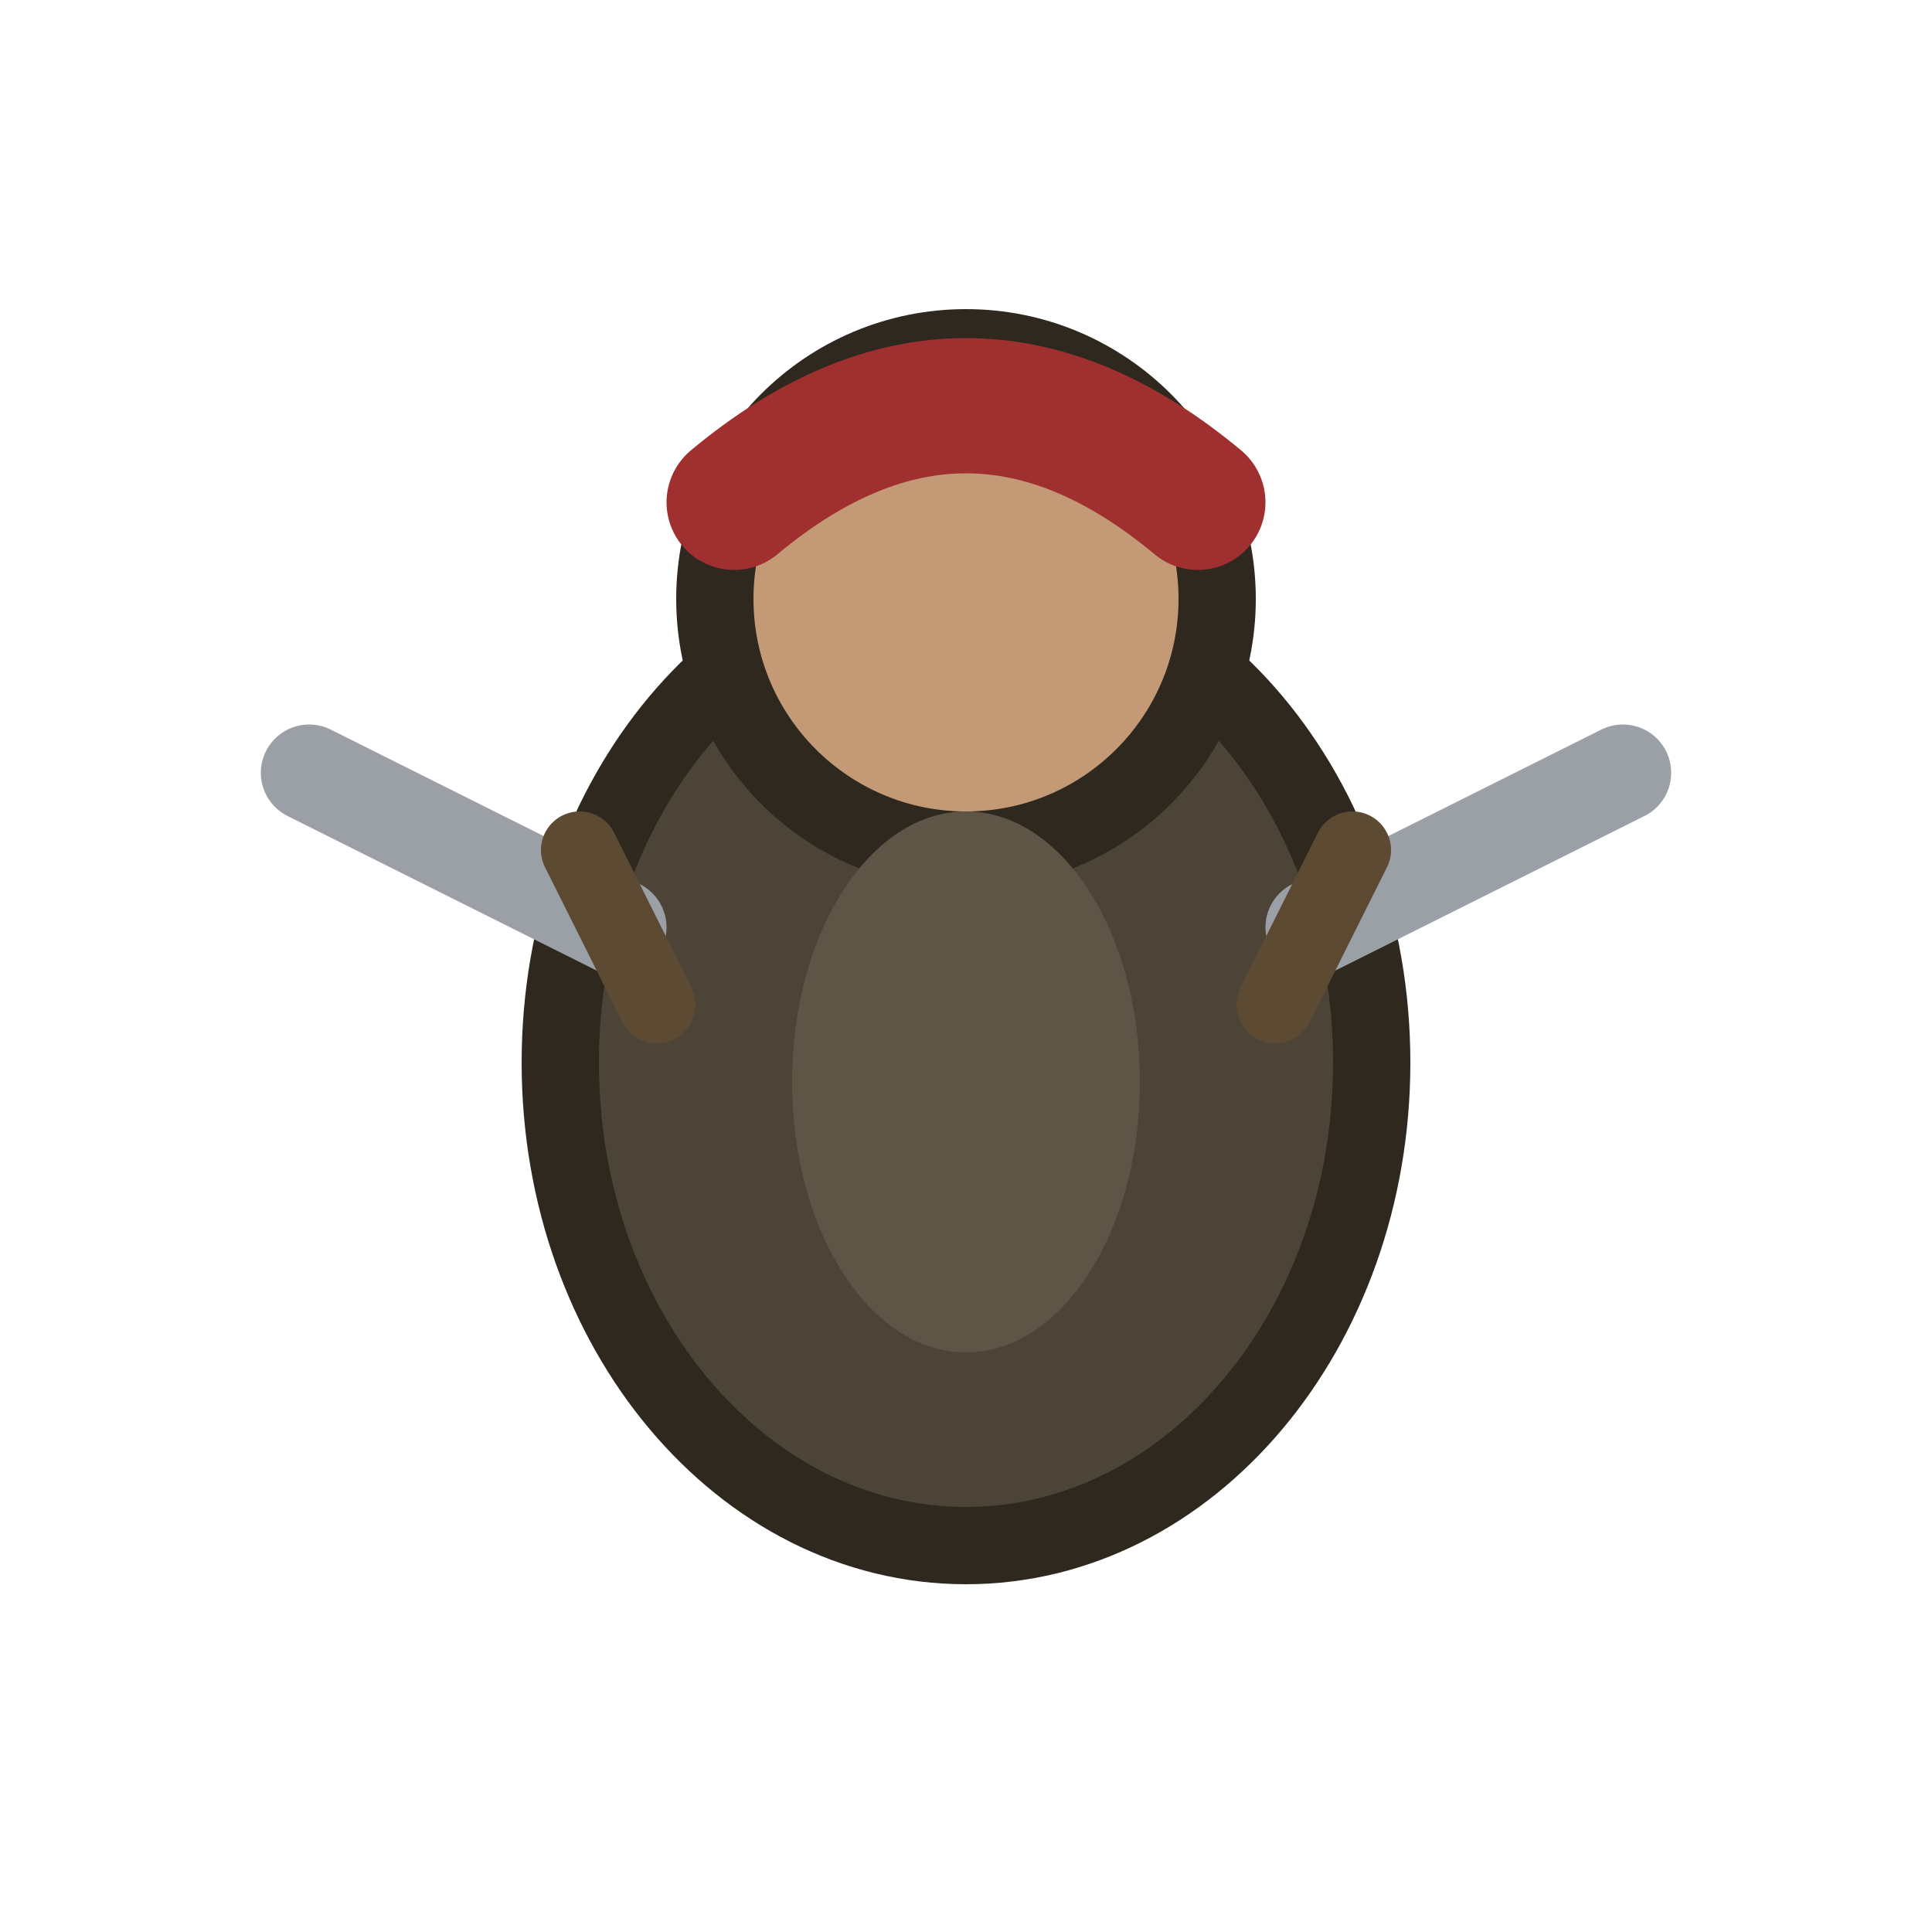
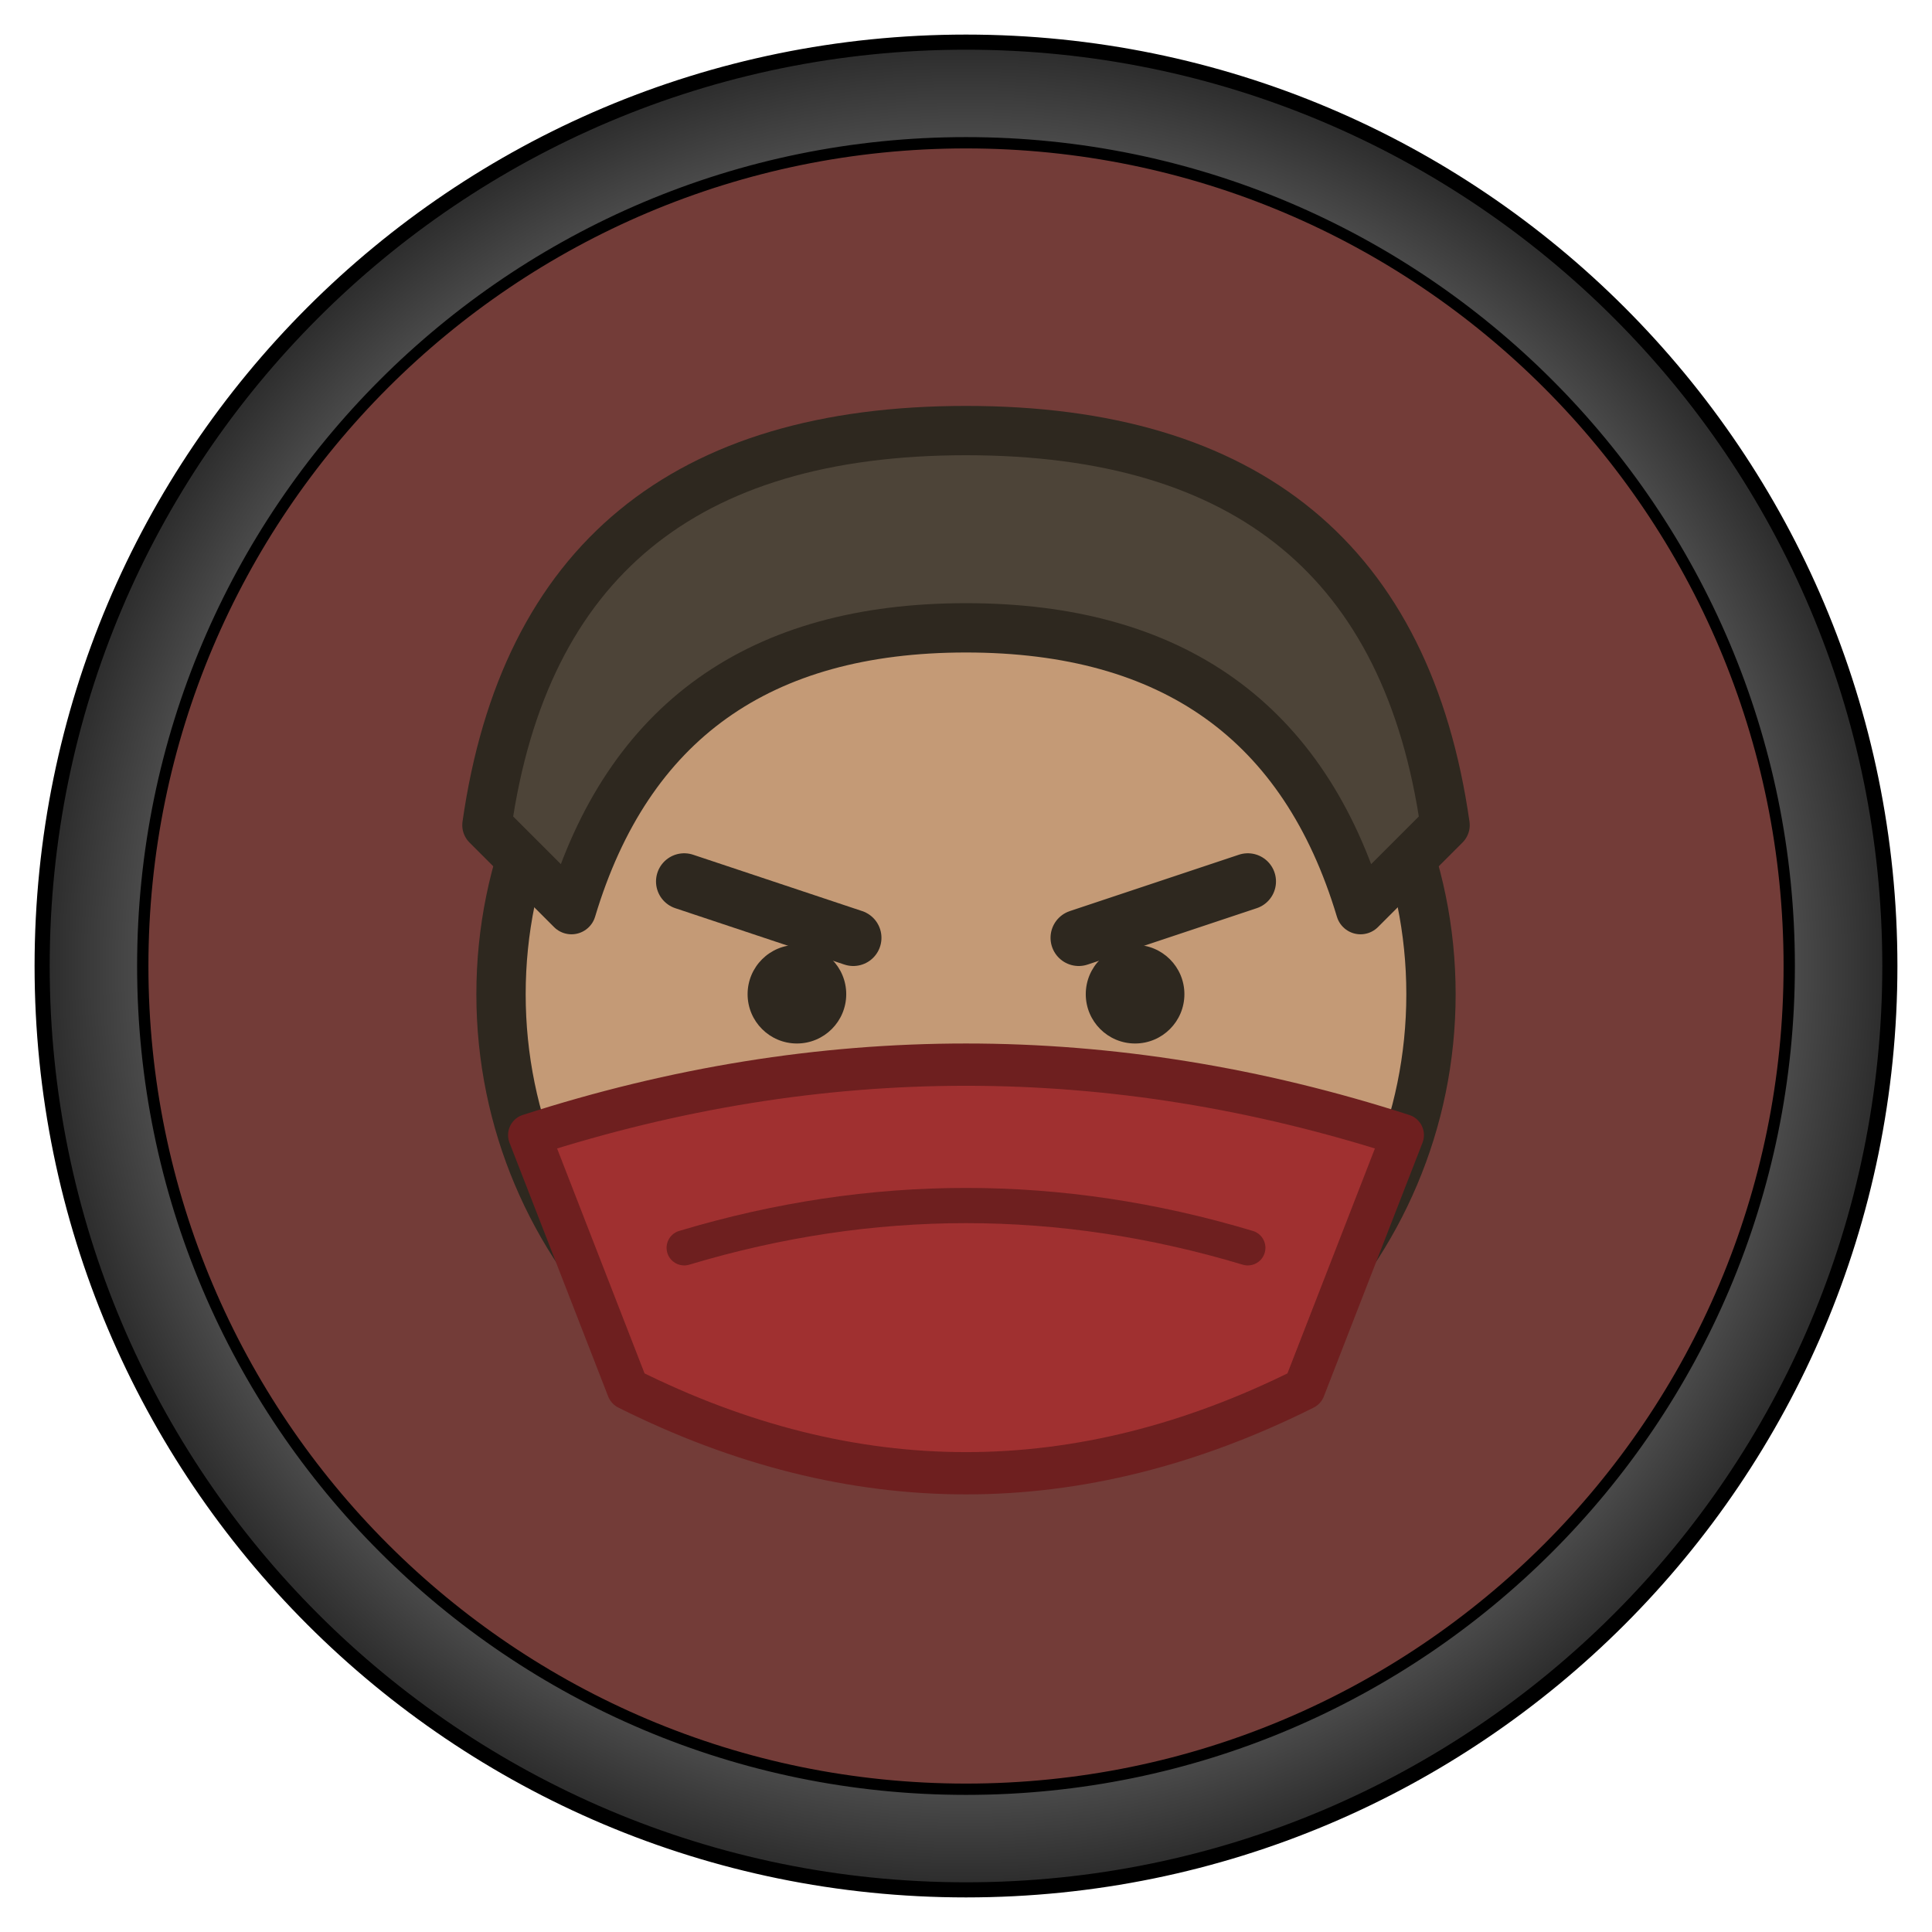
- <svg xmlns="http://www.w3.org/2000/svg" width="100%" height="100%" viewBox="0 0 100 100">
-   <ellipse cx="50" cy="55" rx="21" ry="25" fill="#4d4438" stroke="#2e281f" stroke-width="4" />
-   <circle cx="50" cy="31" r="13" fill="#c49a76" stroke="#2e281f" stroke-width="4" />
-   <path d="M 38 26 Q 50 16 62 26" fill="none" stroke="#a03030" stroke-width="7" stroke-linecap="round" />
-   <path d="M 68 48 l 16 -8" stroke="#9aa0a6" stroke-width="5" stroke-linecap="round" />
-   <path d="M 32 48 l -16 -8" stroke="#9aa0a6" stroke-width="5" stroke-linecap="round" />
-   <path d="M 66 52 l 4 -8" stroke="#5d4a33" stroke-width="4" stroke-linecap="round" />
-   <path d="M 34 52 l -4 -8" stroke="#5d4a33" stroke-width="4" stroke-linecap="round" />
-   <ellipse cx="50" cy="56" rx="9" ry="14" fill="#5f5546" />
+ <svg xmlns="http://www.w3.org/2000/svg" width="100%" height="100%" viewBox="0 0 512 512" version="1.1" xml:space="preserve" style="fill-rule:evenodd;clip-rule:evenodd;stroke-linecap:round;stroke-linejoin:round;stroke-miterlimit:1.5;">
+   <g transform="matrix(1.164025,0,0,1.164025,-57.51083,-54.01875)">
+     <circle cx="269.333" cy="266.333" r="210.333" style="fill:url(#_Radial1);stroke:black;stroke-width:3.44px;" />
+   </g>
+   <g transform="matrix(1.037243,0,0,1.037243,-23.36399,-20.25227)">
+     <circle cx="269.333" cy="266.333" r="210.333" style="fill:rgb(115,60,56);" />
+     <clipPath id="_clip2">
+       <circle cx="269.333" cy="266.333" r="210.333" />
+     </clipPath>
+     <g clip-path="url(#_clip2)">
+       <g transform="matrix(3.6,0,0,3.6,269.3333,266.3333)">
+         <g transform="matrix(1,0,0,1,-50,-50)">
+           <circle cx="50" cy="52" r="33" fill="#c49a76" stroke="#2e281f" stroke-width="3.5" />
+           <path d="M 16 40 Q 20 12 50 12 Q 80 12 84 40 L 78 46 Q 72 26 50 26 Q 28 26 22 46 Z" fill="#4d4438" stroke="#2e281f" stroke-width="3.5" stroke-linejoin="round" />
+           <path d="M 30 44 L 42 48 M 70 44 L 58 48" stroke="#2e281f" stroke-width="4" stroke-linecap="round" />
+           <circle cx="38" cy="52" r="3.5" fill="#2e281f" />
+           <circle cx="62" cy="52" r="3.5" fill="#2e281f" />
+           <path d="M 19 62 Q 50 52 81 62 L 74 80 Q 50 92 26 80 Z" fill="#a03030" stroke="#6e1f1f" stroke-width="3" stroke-linejoin="round" />
+           <path d="M 30 70 Q 50 64 70 70" fill="none" stroke="#6e1f1f" stroke-width="2.5" />
+         </g>
+       </g>
+     </g>
+     <circle cx="269.333" cy="266.333" r="210.333" style="fill:none;stroke:black;stroke-width:2.89px;" />
+   </g>
+   <defs>
+     <radialGradient id="_Radial1" cx="0" cy="0" r="1" gradientUnits="userSpaceOnUse" gradientTransform="matrix(0,210.3333,-210.3333,0,269.3333,266.3333)">
+       <stop offset="0" style="stop-color:white;stop-opacity:1" />
+       <stop offset="0.48" style="stop-color:rgb(198,198,198);stop-opacity:1" />
+       <stop offset="1" style="stop-color:rgb(44,44,44);stop-opacity:1" />
+     </radialGradient>
+   </defs>
</svg>
